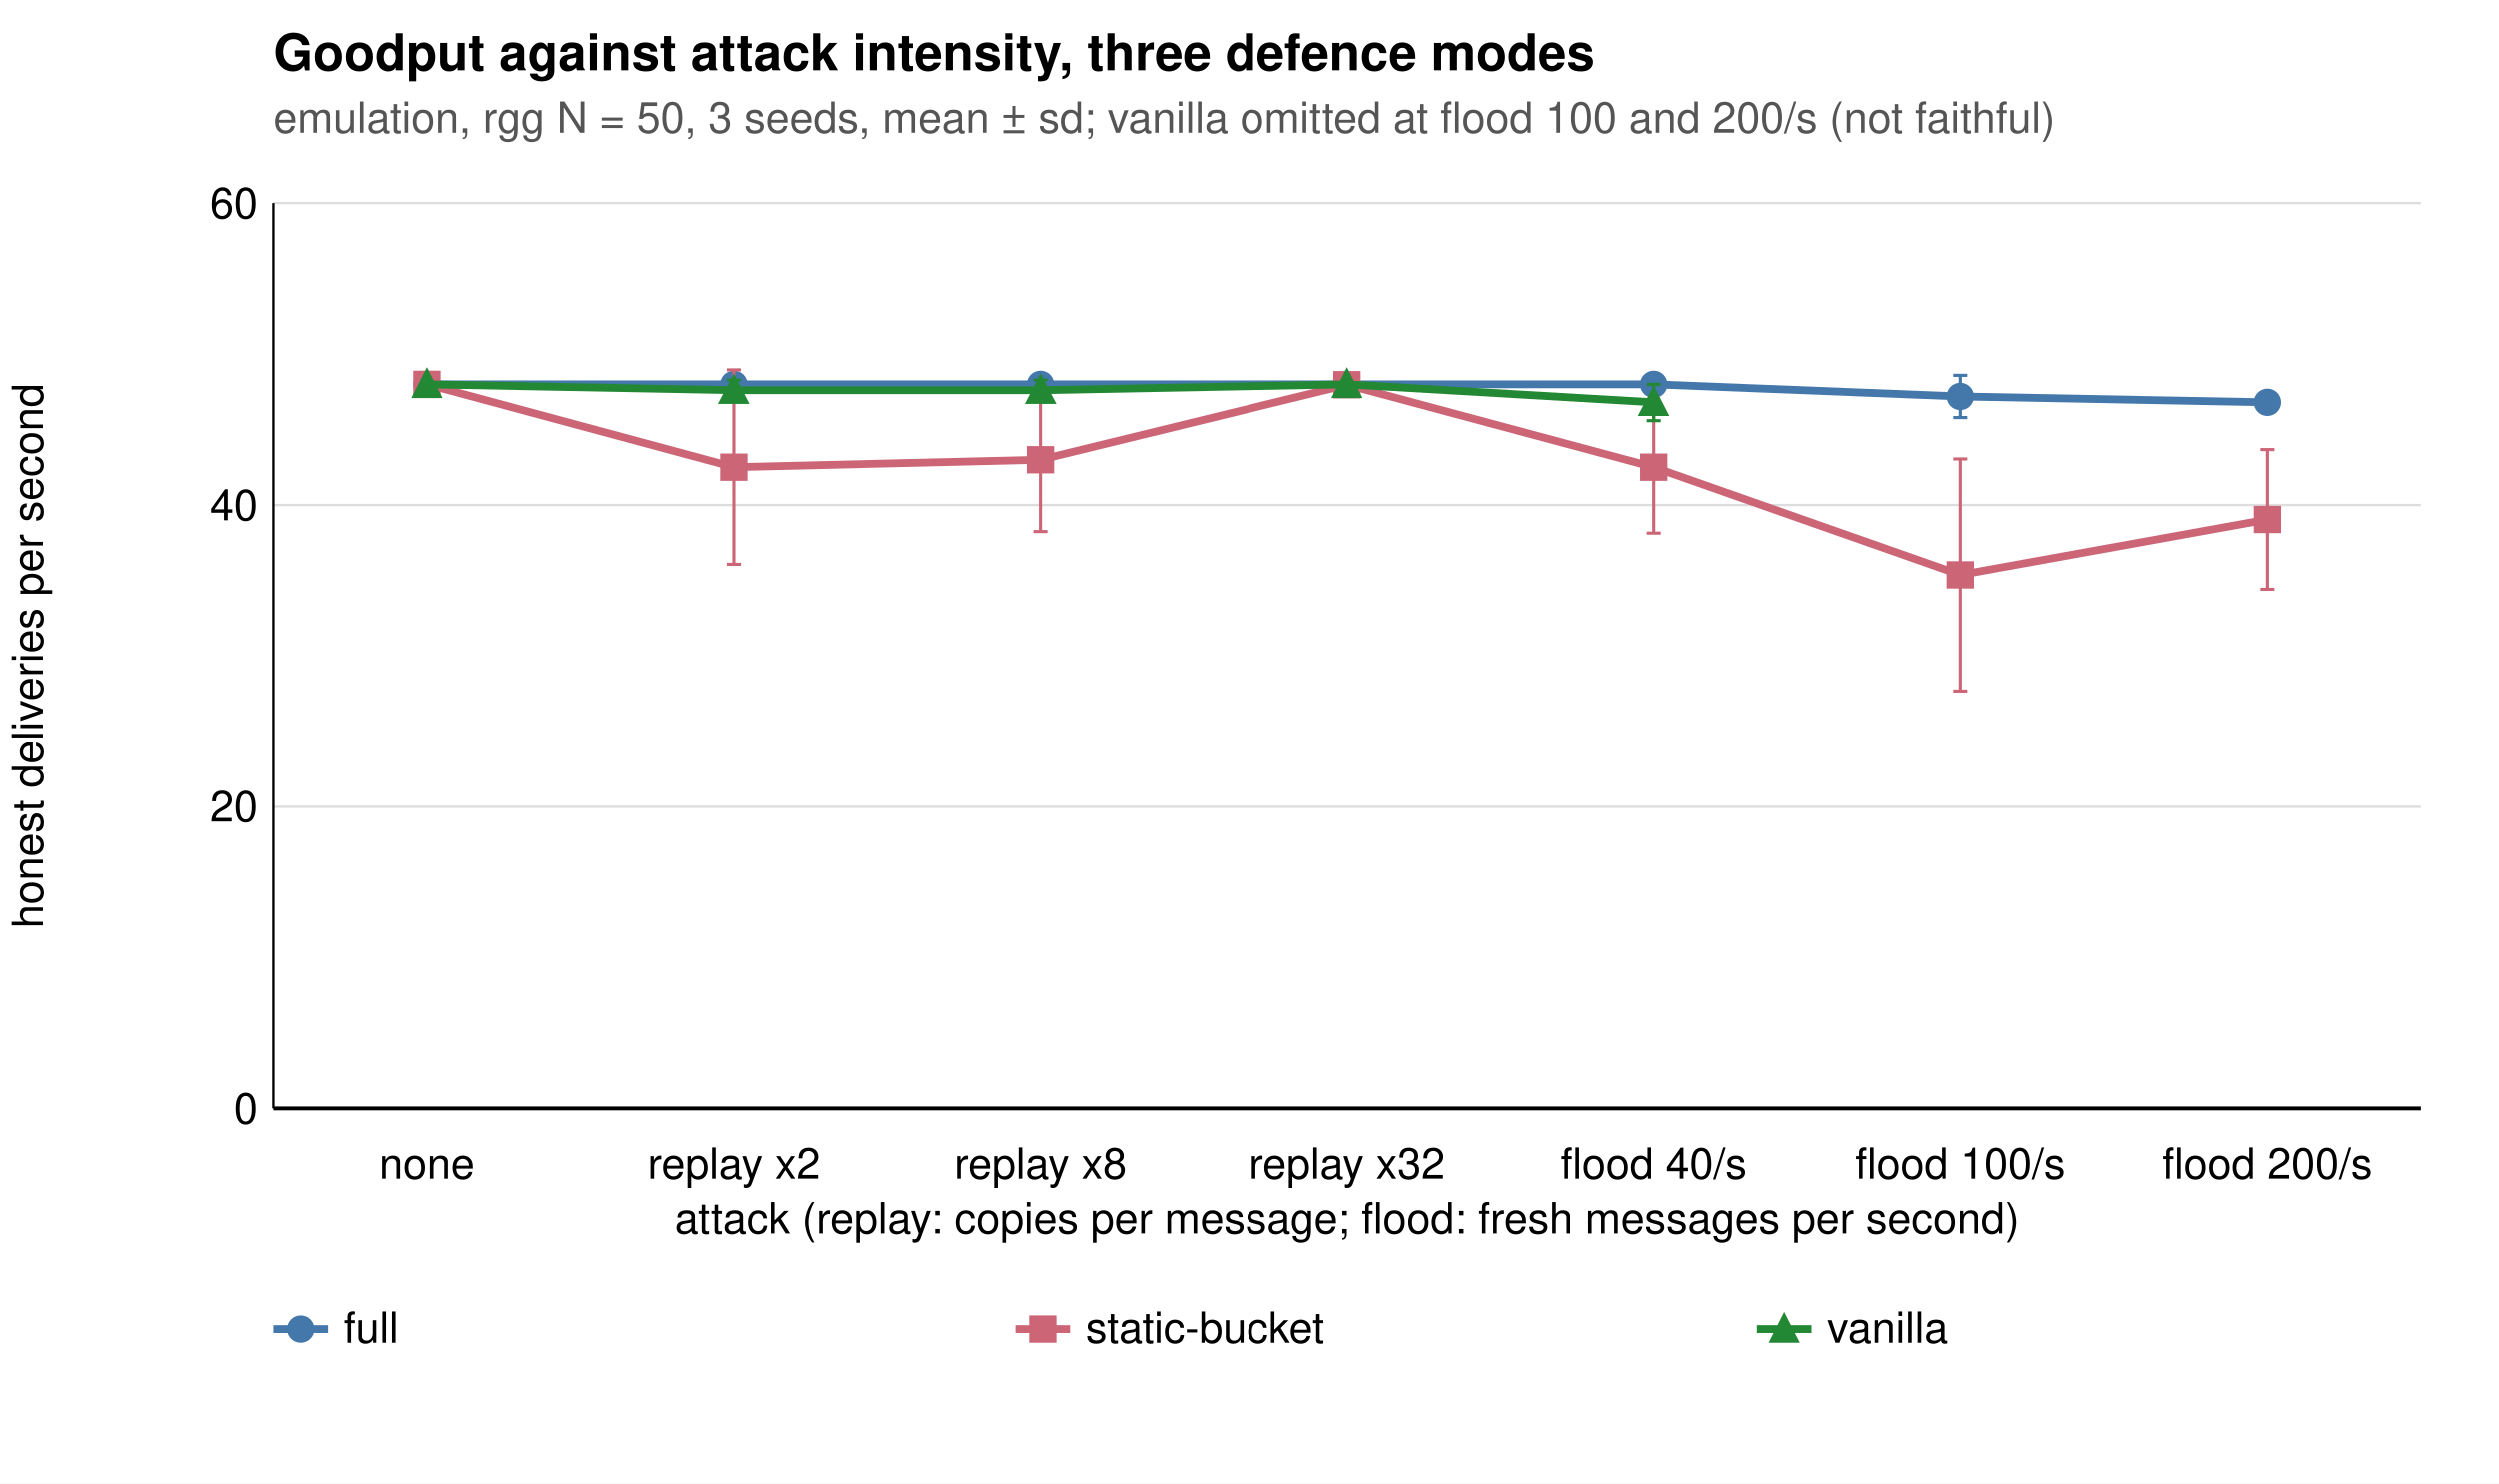
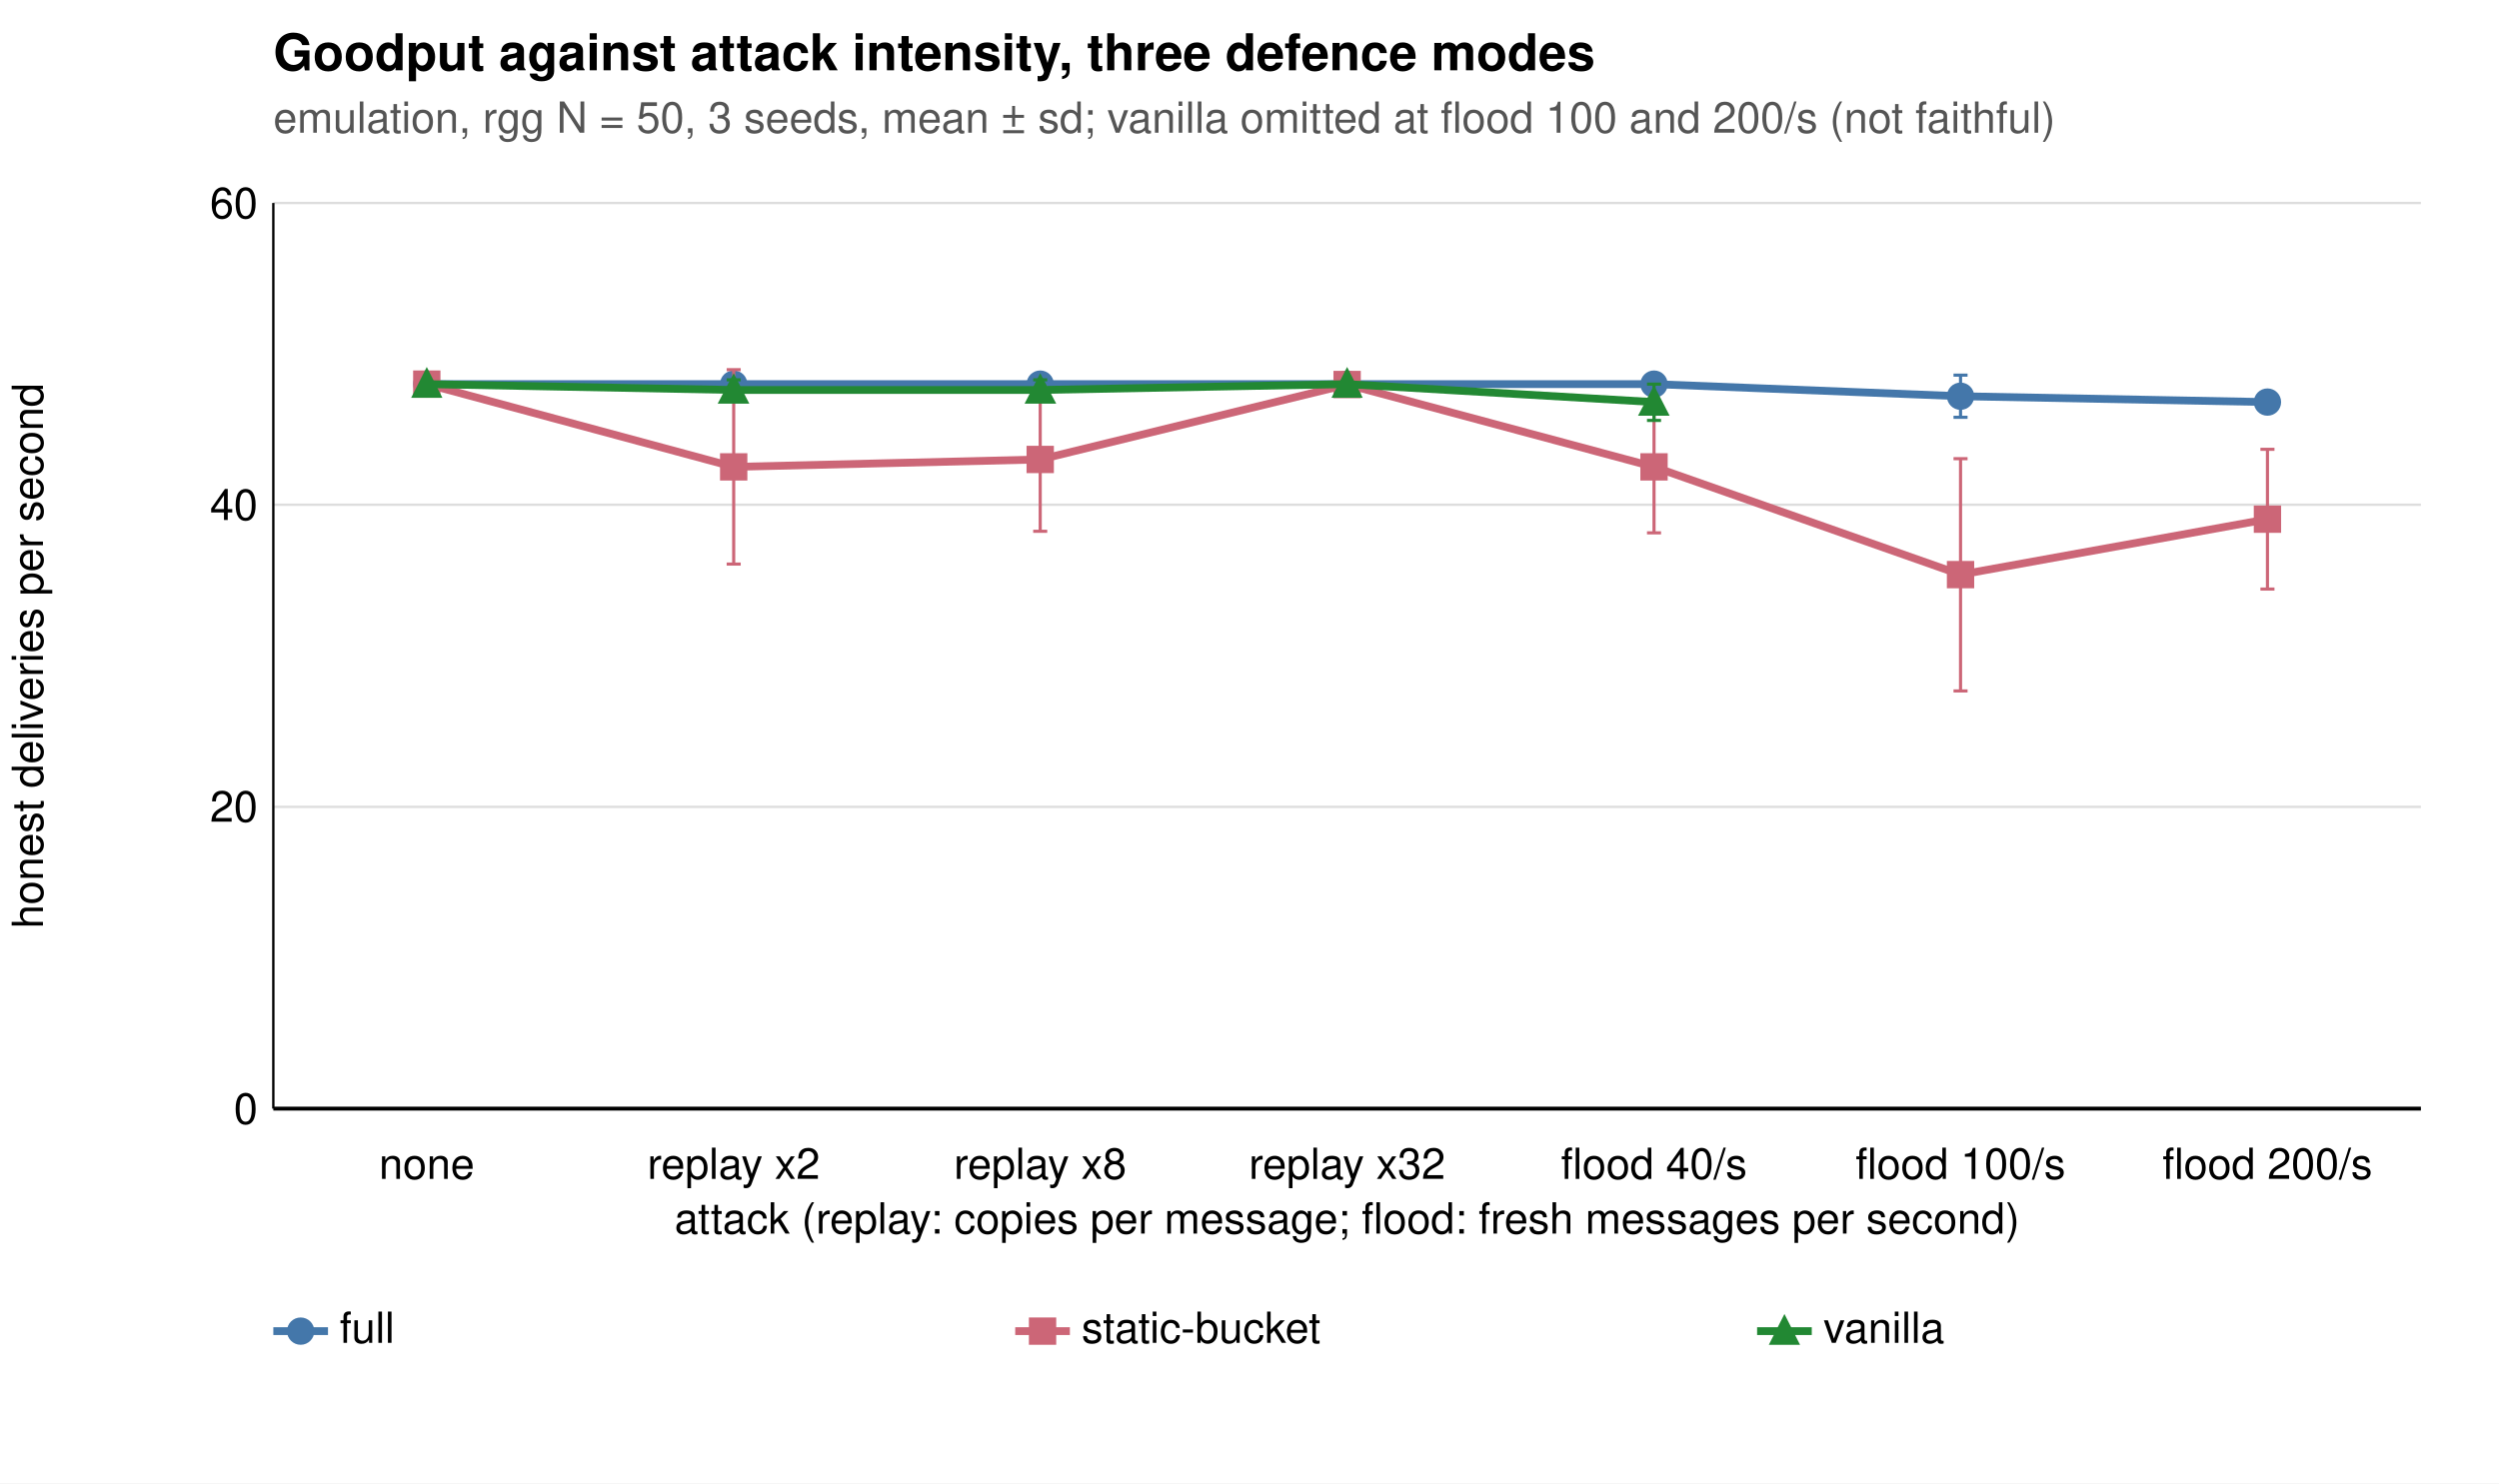
<svg xmlns="http://www.w3.org/2000/svg" viewBox="0 0 640 380" font-family="Helvetica, Arial, sans-serif" font-size="11">
  <rect width="640" height="380" fill="white" />
  <text x="70" y="18" font-size="13" font-weight="bold">Goodput against attack intensity, three defence modes</text>
  <text x="70" y="34" fill="#555">emulation, rgg N = 50, 3 seeds, mean ± sd; vanilla omitted at flood 100 and 200/s (not faithful)</text>
  <line x1="70" y1="284.0" x2="620" y2="284.0" stroke="#ddd" stroke-width="0.6" />
  <text x="66" y="287.9" text-anchor="end">0</text>
  <line x1="70" y1="206.7" x2="620" y2="206.7" stroke="#ddd" stroke-width="0.6" />
  <text x="66" y="210.5" text-anchor="end">20</text>
  <line x1="70" y1="129.3" x2="620" y2="129.3" stroke="#ddd" stroke-width="0.6" />
  <text x="66" y="133.2" text-anchor="end">40</text>
  <line x1="70" y1="52.0" x2="620" y2="52.0" stroke="#ddd" stroke-width="0.6" />
  <text x="66" y="55.9" text-anchor="end">60</text>
  <text x="11" y="168" transform="rotate(-90 11 168)" text-anchor="middle">honest deliveries per second</text>
  <text x="109.3" y="302" text-anchor="middle">none</text>
  <text x="187.9" y="302" text-anchor="middle">replay x2</text>
  <text x="266.4" y="302" text-anchor="middle">replay x8</text>
  <text x="345.0" y="302" text-anchor="middle">replay x32</text>
  <text x="423.6" y="302" text-anchor="middle">flood 40/s</text>
  <text x="502.1" y="302" text-anchor="middle">flood 100/s</text>
  <text x="580.7" y="302" text-anchor="middle">flood 200/s</text>
  <text x="345" y="316" text-anchor="middle">attack (replay: copies per message; flood: fresh messages per second)</text>
  <line x1="70" y1="284" x2="620" y2="284" stroke="black" />
  <line x1="70" y1="52" x2="70" y2="284" stroke="black" stroke-width="0.6" />
  <polyline fill="none" stroke="#4477aa" stroke-width="2.0" points="109.3,98.4 187.9,98.4 266.4,98.4 345.0,98.4 423.6,98.4 502.1,101.5 580.7,103.0" />
  <line x1="502.1" y1="106.9" x2="502.1" y2="96.1" stroke="#4477aa" stroke-width="0.8" />
  <line x1="500.3" y1="106.9" x2="503.9" y2="106.9" stroke="#4477aa" stroke-width="0.8" />
  <line x1="500.3" y1="96.1" x2="503.9" y2="96.1" stroke="#4477aa" stroke-width="0.8" />
  <circle cx="109.3" cy="98.4" r="3.5" fill="#4477aa" />
  <circle cx="187.9" cy="98.4" r="3.5" fill="#4477aa" />
  <circle cx="266.4" cy="98.4" r="3.5" fill="#4477aa" />
  <circle cx="345.0" cy="98.4" r="3.5" fill="#4477aa" />
  <circle cx="423.6" cy="98.4" r="3.5" fill="#4477aa" />
  <circle cx="502.1" cy="101.5" r="3.5" fill="#4477aa" />
  <circle cx="580.7" cy="103.0" r="3.5" fill="#4477aa" />
-   <line x1="70" y1="340.5" x2="84" y2="340.5" stroke="#4477aa" stroke-width="2.0" />
-   <circle cx="77.0" cy="340.5" r="3.5" fill="#4477aa" />
-   <text x="88" y="344">full</text>
+   <line x1="70" y1="341" x2="84" y2="341" stroke="#4477aa" stroke-width="2.0" />
+   <circle cx="77.0" cy="341.0" r="3.5" fill="#4477aa" />
+   <text x="87" y="344">full</text>
  <polyline fill="none" stroke="#cc6677" stroke-width="2.0" points="109.3,98.4 187.9,119.6 266.4,117.7 345.0,98.5 423.6,119.6 502.1,147.2 580.7,133.0" />
  <line x1="187.9" y1="144.5" x2="187.9" y2="94.7" stroke="#cc6677" stroke-width="0.8" />
  <line x1="186.1" y1="144.5" x2="189.7" y2="144.5" stroke="#cc6677" stroke-width="0.8" />
  <line x1="186.1" y1="94.7" x2="189.7" y2="94.7" stroke="#cc6677" stroke-width="0.8" />
  <line x1="266.4" y1="136.1" x2="266.4" y2="99.2" stroke="#cc6677" stroke-width="0.8" />
  <line x1="264.6" y1="136.1" x2="268.2" y2="136.1" stroke="#cc6677" stroke-width="0.8" />
  <line x1="264.6" y1="99.2" x2="268.2" y2="99.2" stroke="#cc6677" stroke-width="0.8" />
  <line x1="345.0" y1="98.6" x2="345.0" y2="98.3" stroke="#cc6677" stroke-width="0.8" />
  <line x1="343.2" y1="98.6" x2="346.8" y2="98.6" stroke="#cc6677" stroke-width="0.8" />
  <line x1="343.2" y1="98.3" x2="346.8" y2="98.3" stroke="#cc6677" stroke-width="0.8" />
  <line x1="423.6" y1="136.5" x2="423.6" y2="102.8" stroke="#cc6677" stroke-width="0.8" />
  <line x1="421.8" y1="136.5" x2="425.4" y2="136.5" stroke="#cc6677" stroke-width="0.8" />
  <line x1="421.8" y1="102.8" x2="425.4" y2="102.8" stroke="#cc6677" stroke-width="0.8" />
  <line x1="502.1" y1="177.0" x2="502.1" y2="117.5" stroke="#cc6677" stroke-width="0.8" />
  <line x1="500.3" y1="177.0" x2="503.9" y2="177.0" stroke="#cc6677" stroke-width="0.8" />
  <line x1="500.3" y1="117.5" x2="503.9" y2="117.5" stroke="#cc6677" stroke-width="0.8" />
  <line x1="580.7" y1="150.9" x2="580.7" y2="115.1" stroke="#cc6677" stroke-width="0.8" />
  <line x1="578.9" y1="150.9" x2="582.5" y2="150.9" stroke="#cc6677" stroke-width="0.8" />
  <line x1="578.9" y1="115.1" x2="582.5" y2="115.1" stroke="#cc6677" stroke-width="0.8" />
  <rect x="105.8" y="94.9" width="7.0" height="7.0" fill="#cc6677" />
  <rect x="184.4" y="116.1" width="7.0" height="7.0" fill="#cc6677" />
  <rect x="262.9" y="114.2" width="7.0" height="7.0" fill="#cc6677" />
  <rect x="341.5" y="95.0" width="7.0" height="7.0" fill="#cc6677" />
  <rect x="420.1" y="116.1" width="7.0" height="7.0" fill="#cc6677" />
  <rect x="498.6" y="143.7" width="7.0" height="7.0" fill="#cc6677" />
  <rect x="577.2" y="129.5" width="7.0" height="7.0" fill="#cc6677" />
-   <line x1="260" y1="340.5" x2="274" y2="340.5" stroke="#cc6677" stroke-width="2.0" />
-   <rect x="263.5" y="337.0" width="7.0" height="7.0" fill="#cc6677" />
-   <text x="278" y="344">static-bucket</text>
+   <line x1="260" y1="341" x2="274" y2="341" stroke="#cc6677" stroke-width="2.0" />
+   <rect x="263.5" y="337.5" width="7.0" height="7.0" fill="#cc6677" />
+   <text x="277" y="344">static-bucket</text>
  <polyline fill="none" stroke="#228833" stroke-width="2.0" points="109.3,98.4 187.9,99.9 266.4,99.9 345.0,98.4 423.6,103.0" />
  <line x1="187.9" y1="102.6" x2="187.9" y2="97.3" stroke="#228833" stroke-width="0.8" />
  <line x1="186.1" y1="102.6" x2="189.7" y2="102.6" stroke="#228833" stroke-width="0.8" />
  <line x1="186.1" y1="97.3" x2="189.7" y2="97.3" stroke="#228833" stroke-width="0.8" />
  <line x1="266.4" y1="102.6" x2="266.4" y2="97.3" stroke="#228833" stroke-width="0.8" />
  <line x1="264.6" y1="102.6" x2="268.2" y2="102.6" stroke="#228833" stroke-width="0.8" />
  <line x1="264.6" y1="97.3" x2="268.2" y2="97.3" stroke="#228833" stroke-width="0.8" />
  <line x1="423.6" y1="107.7" x2="423.6" y2="98.4" stroke="#228833" stroke-width="0.8" />
  <line x1="421.8" y1="107.7" x2="425.4" y2="107.7" stroke="#228833" stroke-width="0.8" />
  <line x1="421.8" y1="98.4" x2="425.4" y2="98.4" stroke="#228833" stroke-width="0.8" />
  <polygon points="109.3,94.0 105.3,101.9 113.3,101.9" fill="#228833" />
  <polygon points="187.9,95.6 183.8,103.4 191.9,103.4" fill="#228833" />
  <polygon points="266.4,95.6 262.4,103.4 270.5,103.4" fill="#228833" />
  <polygon points="345.0,94.0 341.0,101.9 349.0,101.9" fill="#228833" />
  <polygon points="423.6,98.7 419.5,106.5 427.6,106.5" fill="#228833" />
-   <line x1="450" y1="340.5" x2="464" y2="340.5" stroke="#228833" stroke-width="2.0" />
-   <polygon points="457.0,336.1 453.0,344.0 461.0,344.0" fill="#228833" />
-   <text x="468" y="344">vanilla</text>
+   <line x1="450" y1="341" x2="464" y2="341" stroke="#228833" stroke-width="2.0" />
+   <polygon points="457.0,336.6 453.0,344.5 461.0,344.5" fill="#228833" />
+   <text x="467" y="344">vanilla</text>
</svg>
